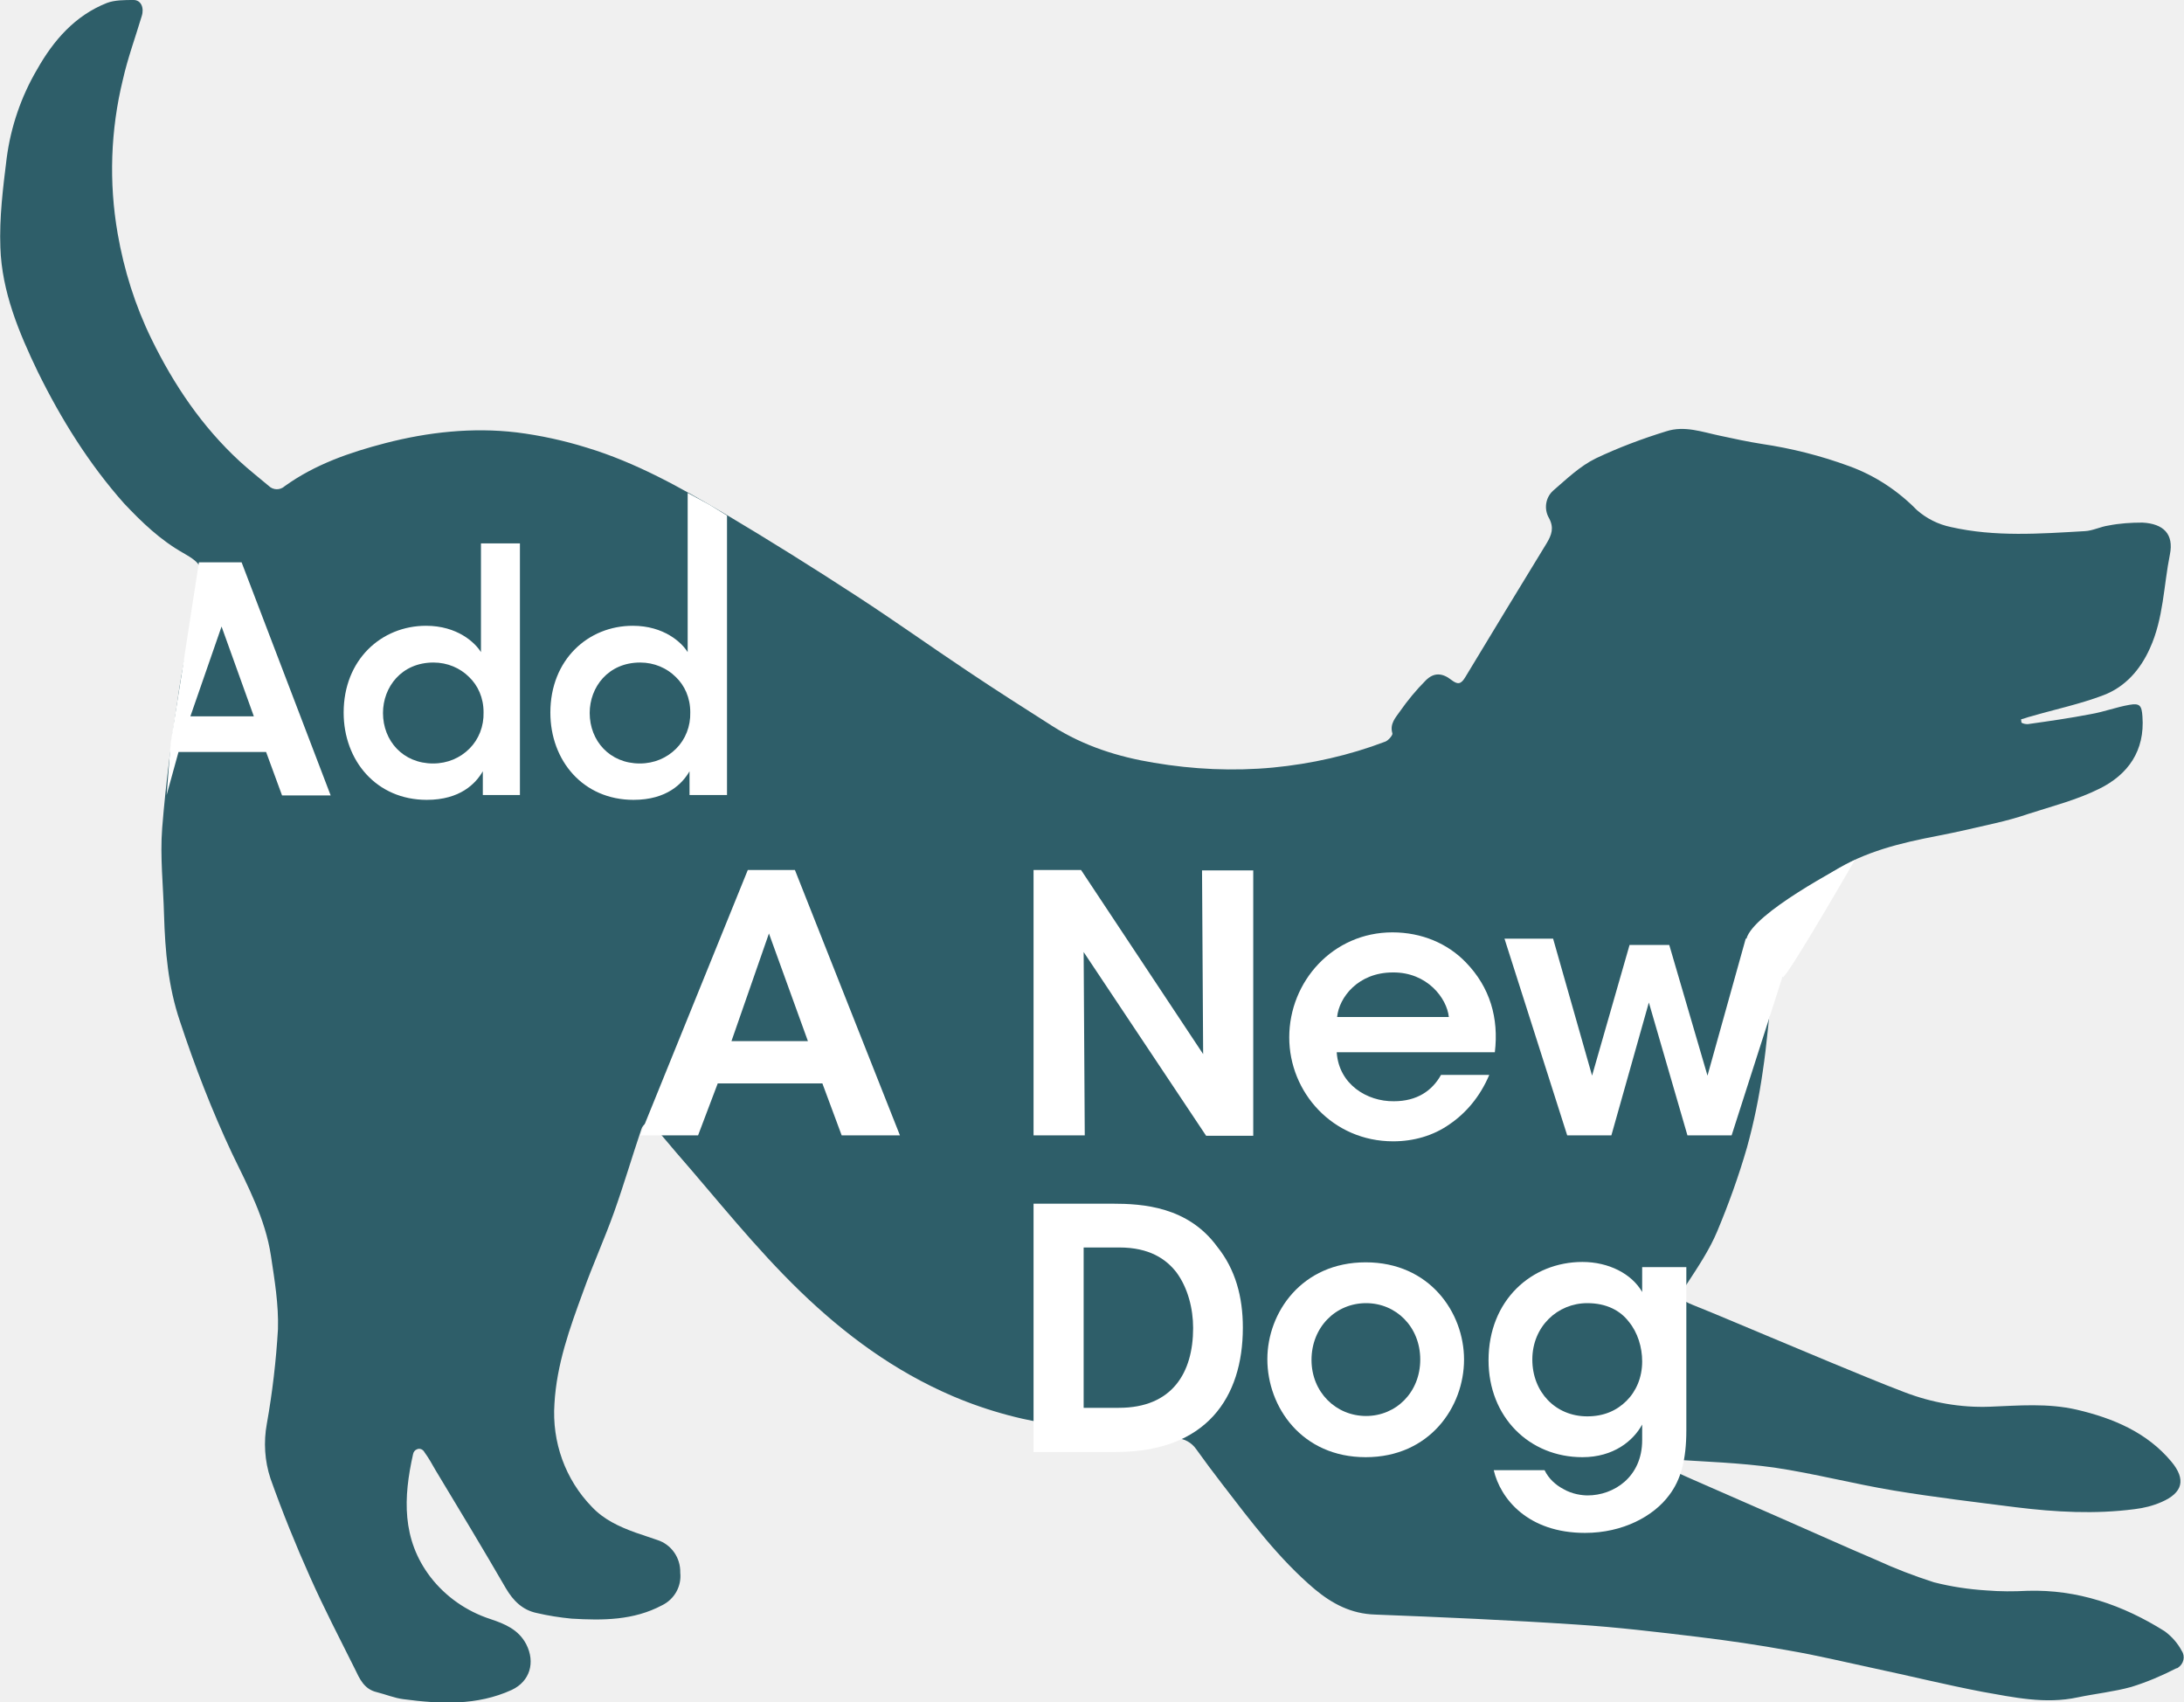
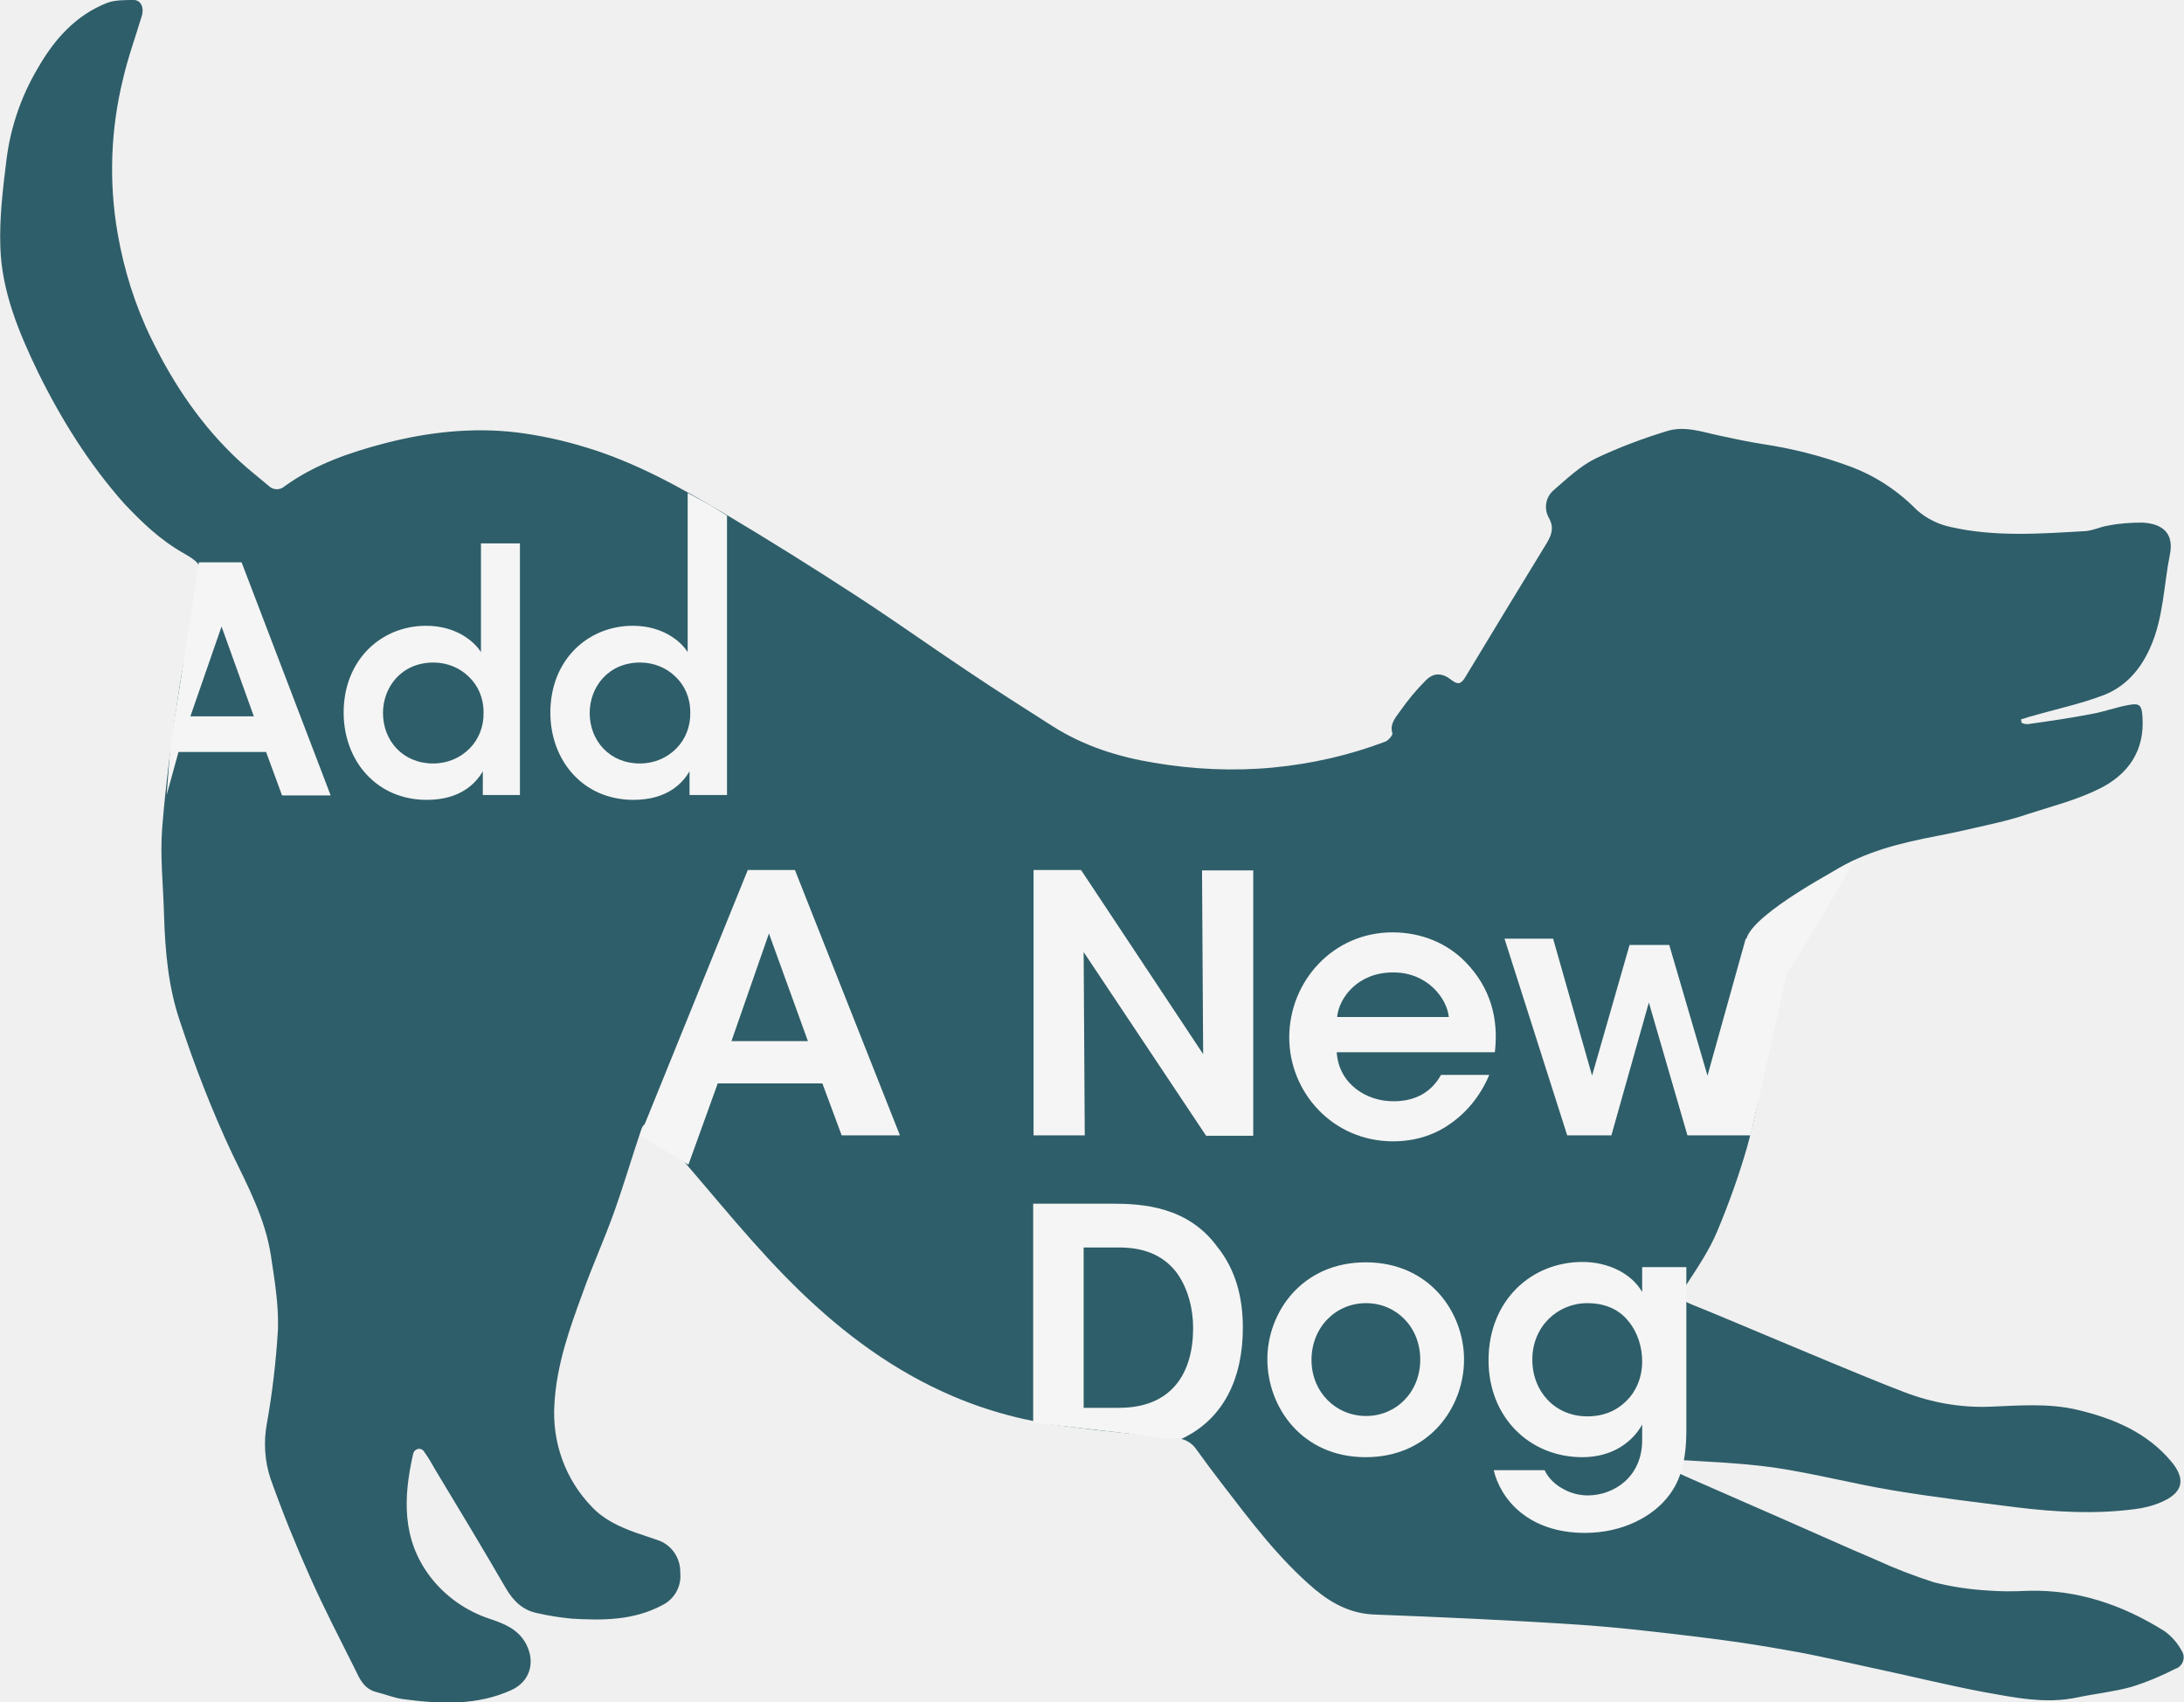
<svg xmlns="http://www.w3.org/2000/svg" version="1.1" id="Layer_1" x="0px" y="0px" viewBox="0 0 588.5 458.5" style="enable-background:new 0 0 588.5 458.5;" xml:space="preserve">
  <style type="text/css">
	.st0{fill:#2E5E69;}
- 	.st1{fill:#FFFFFF;}
+ 	.st1{fill:#F5F5F5;}
</style>
  <path class="st0" d="M544.7,194.7c0.5,0.3,1.1,0.4,1.7,0.4c5.7-0.8,11.3-1.6,17-2.7c3.5-0.6,6.9-1.9,10.4-2.5  c2.8-0.5,3.3,0.2,3.5,3.1c0.7,9.3-3.9,15.7-11.6,19.5c-6,3-12.7,4.7-19.2,6.8c-2.9,1-5.9,1.8-8.9,2.5c-5.2,1.2-10.3,2.4-15.5,3.4  c-9.9,1.9-19.6,4.2-28.3,9.7c-4.2,2.5-7.7,5.8-10.4,9.9c-0.5,0.9-0.7,1.9-0.4,2.9c1.9,3.7,0.4,4.1,0.2,8c-0.1,2.4-2.2,4.1-2.8,7.6  c-2.3,0-2.7,1.9-2.9,3.7c-0.9,7.2-1.4,14.4-2.5,21.6c-1,7-2.4,13.9-4.3,20.7c-2.2,7.6-4.9,15.1-8,22.5c-2.1,5-5.2,9.6-8.2,14.2  c-2.1,3.2-1.9,4.2,1.7,5.6c6.5,2.6,13,5.4,19.5,8.1c5.9,2.5,11.8,4.9,17.7,7.4c6.6,2.7,13.2,5.5,19.8,8c7.3,2.8,15.1,4.2,23,3.9  c7.8-0.3,15.6-1,23.4,0.8c9.8,2.3,18.9,6.1,25.5,14c4,4.8,3.1,8.4-2.7,10.9c-2.3,1-4.7,1.6-7.2,1.9c-10.7,1.4-21.3,0.8-31.9-0.5  c-11-1.4-22-2.7-32.9-4.5s-21.5-4.6-32.3-6.2c-9.3-1.3-18.7-1.6-28.1-2.2c-0.8,0.1-1.7,0.3-2.5,0.7c0,0.2,0,0.5-0.1,0.7  c3,1.4,5.9,2.8,8.9,4.1c7.8,3.4,15.5,6.8,23.3,10.2c8.7,3.8,17.3,7.7,26,11.4c5,2.3,10.2,4.3,15.5,6c4.7,1.2,9.4,1.9,14.2,2.2  c3.7,0.3,7.3,0.3,11,0.1c13.5-0.4,25.7,3.8,37,10.9c1.9,1.4,3.5,3.2,4.6,5.3c1,1.5,0.5,3.5-1,4.5c-0.1,0.1-0.3,0.2-0.5,0.2  c-3.9,2-7.9,3.7-12.1,5c-4.7,1.3-9.6,1.8-14.4,2.8c-8.8,1.9-17.3,0-25.8-1.5c-9.9-1.9-19.6-4.3-29.5-6.4c-7.5-1.6-14.9-3.4-22.5-4.7  c-8.2-1.5-16.4-2.7-24.7-3.7c-10.8-1.3-21.7-2.6-32.5-3.3c-18.1-1.2-36.3-2-54.4-2.7c-6.4-0.2-11.5-2.9-16.2-6.8  c-9.7-8.2-17.3-18.4-25-28.4c-2.4-3.1-4.7-6.2-7-9.4c-1.2-1.7-3.1-2.8-5.2-2.9c-9.9-1-19.9-1.9-29.8-3.2c-10.6-1.3-20.9-4-30.7-8.2  c-15.6-6.7-28.9-16.5-41-28.2s-22.4-24.8-33.4-37.4c-2-2.3-3.9-4.7-6-7c-0.5-0.6-1.2-0.9-2-0.9c-0.7,0.3-1.2,1-1.4,1.7  c-2.5,7.4-4.7,14.9-7.3,22.2s-5.8,14.3-8.4,21.6c-3.6,9.8-7.1,19.5-7.7,30.1c-0.7,10.3,2.9,20.4,10.1,27.8c3.2,3.4,7.3,5.3,11.7,6.9  c2,0.7,3.9,1.3,5.9,2c3.8,1.2,6.3,4.8,6.2,8.8c0.4,3.7-1.6,7.2-4.9,8.8c-7.7,4.1-16,4.1-24.4,3.6c-3.1-0.3-6.3-0.8-9.3-1.5  c-3.9-0.8-6.4-3.3-8.4-6.7c-6.2-10.7-12.6-21.3-19-31.9c-0.9-1.6-1.8-3.2-2.9-4.7c-0.4-0.8-1.3-1.2-2.1-0.8c-0.5,0.2-0.9,0.7-1,1.3  c-2.6,11.6-3.1,22.9,4.7,33.1c4.1,5.3,9.7,9.2,16.1,11.3c3.9,1.3,7.6,2.8,9.7,6.8c2.5,4.9,1,10-3.9,12.3c-9.4,4.3-19.3,3.8-29.2,2.5  c-2.4-0.3-4.8-1.3-7.2-1.9c-3.4-0.8-4.6-3.6-5.9-6.3c-4.1-8.2-8.3-16.3-12-24.6c-3.9-8.7-7.5-17.6-10.7-26.6  c-1.6-4.8-1.9-9.9-1-14.8c1.5-8.4,2.5-17,3-25.5c0.2-6.6-0.9-13.2-1.9-19.8c-1.5-9.9-6.2-18.7-10.5-27.6c-5.4-11.5-10-23.4-14-35.5  c-3.2-9.4-4-19-4.3-28.7c-0.2-7.8-1.1-15.7-0.5-23.4c1-12.6,2.7-25.1,4.6-37.6c1.4-9.1,3.7-18.1,5.5-27.1c1.1-5.5,0.5-6.6-4.4-9.4  c-6.2-3.5-11.2-8.3-16-13.4C24,125,16.5,113,10.2,100.2C5.1,89.6,0.5,78.6,0.1,66.7c-0.3-8,0.7-16.1,1.7-24.1  c1.1-8.4,3.9-16.6,8.2-23.9c4.4-7.8,10.2-14.5,18.8-17.9C30.9,0,33.6,0,36,0c2,0,2.9,2.1,2.2,4.3c-1.7,5.7-3.8,11.4-5.1,17.2  c-3.3,13.5-3.8,27.6-1.4,41.4c1.7,9.8,4.7,19.4,9.1,28.4c6,12.3,13.6,23.6,23.8,33c2.5,2.3,5.2,4.4,7.8,6.6c1.2,1.2,3.1,1.2,4.3,0.1  c8.2-5.9,17.5-9.1,27.1-11.6c11.6-3,23.5-4.3,35.4-2.9c6.4,0.8,12.8,2.2,18.9,4.1c13.2,4,25.2,10.7,37,17.7  c12.1,7.2,24.1,14.7,35.9,22.4c10,6.5,19.8,13.5,29.7,20.1c7.6,5.1,15.3,10,23,14.9c8.4,5.3,17.5,8.2,27.2,9.8  c10.6,1.8,21.4,2.3,32.1,1.3c10.4-1,20.6-3.3,30.3-7c0.8-0.3,2-1.7,1.9-2.2c-0.8-2.6,0.9-4.3,2-5.9c2.1-3,4.4-5.8,7-8.4  c2.2-2.2,4.5-2,6.9-0.1c1.6,1.2,2.5,1.3,3.7-0.7c7.3-12.1,14.6-24.1,22-36.2c1.3-2.2,2-4.1,0.6-6.7c-1.4-2.4-1-5.5,1.1-7.4  c3.6-3.1,7.2-6.6,11.5-8.7c6.1-2.9,12.5-5.3,19-7.3c4.9-1.6,9.7,0.2,14.5,1.2c3.7,0.8,7.4,1.6,11.2,2.2c8.1,1.2,16,3.2,23.6,6  c6.9,2.5,13.1,6.6,18.2,11.8c2.6,2.3,5.8,3.9,9.2,4.6c11.9,2.7,24,1.8,36.1,1.1c2.1-0.1,4.2-1.2,6.3-1.5c3-0.6,6.1-0.8,9.2-0.8  c5.7,0.3,8.5,3.1,7.4,8.6c-1.7,8.4-1.7,17.2-5.4,25.3c-2.6,5.8-6.7,10.4-12.5,12.6c-6.3,2.4-13,3.8-19.5,5.7  c-0.9,0.2-1.8,0.6-2.7,0.8L544.7,194.7z" />
  <path class="st1" d="M44.9,214.2L44.9,214.2l1.1-14.1l3-18.8l4.6-29.8h11.5l24,62.8H76l-4.3-11.7H48.1L44.9,214.2z M59.7,168.8  L51.3,193h17.1L59.7,168.8z" />
  <path class="st1" d="M140.2,214.2h-10.1v-6.4c-1.9,3.3-6.1,7.7-15.1,7.7c-13.6,0-22.4-10.6-22.4-23.5c0-14.3,10.2-23.4,22.2-23.4  c8.4,0,13.2,4.5,14.8,7.1v-6.4v-22.9h10.5V214.2z M103.2,192.1c0,7.5,5.4,13.6,13.5,13.6c3.9,0,7.3-1.5,9.8-4c2.5-2.5,3.9-6,3.8-9.8  c0-3.9-1.5-7.2-3.9-9.5c-2.4-2.4-5.8-3.9-9.6-3.9C108.2,178.5,103.2,185.1,103.2,192.1L103.2,192.1z" />
  <path class="st1" d="M195.9,214.2h-10.1v-6.4c-1.9,3.3-6.1,7.7-15.1,7.7c-13.6,0-22.4-10.6-22.4-23.5c0-14.3,10.2-23.4,22.2-23.4  c8.4,0,13.2,4.5,14.8,7.1v-6.4v-36.5l5.9,3.2l4.7,2.9V214.2z M158.9,192.1c0,7.5,5.4,13.6,13.5,13.6c3.9,0,7.3-1.5,9.8-4  c2.5-2.5,3.9-6,3.8-9.8c0-3.9-1.5-7.2-3.9-9.5c-2.4-2.4-5.8-3.9-9.6-3.9C163.9,178.5,158.9,185.1,158.9,192.1L158.9,192.1z" />
-   <path class="st1" d="M188.1,305.9h-15.6l29-71.5h12.7l28.3,71.5h-15.7l-5.2-14h-28.2L188.1,305.9z M207.2,251.5l-10.1,29h20.6  L207.2,251.5z" />
+   <path class="st1" d="M185.5,313.8l-13-7.9l29-71.5h12.7l28.3,71.5h-15.7l-5.2-14h-28.2L185.5,313.8z M207.2,251.5l-10.1,29h20.6  L207.2,251.5z" />
  <path class="st1" d="M324.2,284l-0.3-49.5h13.8v71.5H325L292,256.5l0.3,49.4h-13.8v-71.5h12.8L324.2,284z" />
  <path class="st1" d="M360.2,283.6c0.6,8.5,8.1,13.2,15.4,13.1c6.2,0,10.3-2.8,12.7-7.1h13c-2.5,5.9-6.3,10.3-10.7,13.3  c-4.4,3.1-9.7,4.6-15.2,4.6c-16.3,0-28-13.2-28-28c0-15.1,11.8-28.3,27.8-28.3c7.9,0,14.9,3,19.8,8.1c6.5,6.7,8.9,15,7.8,24.2H360.2  z M390.4,274c-0.5-5-5.8-12.1-15.1-12c-9.4,0-14.5,6.8-15,12H390.4z" />
-   <path class="st1" d="M405.4,252.9h13.1l10.5,36.9l10.1-35.2h10.7l10.3,35.2l10.3-36.9h6.8h6.4l-17,53h-11.9l-10.4-35.8l-10.1,35.8  h-11.9L405.4,252.9z" />
-   <path class="st1" d="M278.5,324.3h21.2c8.3,0,20.4,0.8,28.3,11.6c4.9,6.1,6.9,13.5,6.9,21.8c0,18.9-9.9,33.5-34.2,33.5h-22.2V324.3z   M292,379.3h9.5c14.4,0,20-9.5,20-21.5c0-5.2-1.4-10.8-4.5-15c-2.8-3.6-7.3-6.7-15.4-6.7H292V379.3z" />
+   <path class="st1" d="M405.4,252.9h13.1l10.5,36.9l10.1-35.2h10.7l10.3,35.2l10.3-36.9h6.8h6.4l-11.9,53h-17l-10.4-35.8l-10.1,35.8  h-11.9L405.4,252.9z" />
+   <path class="st1" d="M278.5,324.3h21.2c8.3,0,20.4,0.8,28.3,11.6c4.9,6.1,6.9,13.5,6.9,21.8c0,13.4-5,24.6-16.6,30  c-4-0.1-8.2-0.5-13.7-1.4l-26.2-3V324.3z M292,379.3h9.5c14.4,0,20-9.5,20-21.5c0-5.2-1.4-10.8-4.5-15c-2.8-3.6-7.3-6.7-15.4-6.7  H292V379.3z" />
  <path class="st1" d="M341.5,366.2c0-12.6,9.3-26.1,26.5-26.1c17.2,0,26.5,13.5,26.5,26.2c0,12.8-9.3,26.3-26.5,26.3  C350.8,392.6,341.5,379.1,341.5,366.2L341.5,366.2z M353.4,366.4c0,8.7,6.6,15.1,14.7,15.1c8.1,0,14.6-6.4,14.6-15.2  c0-8.8-6.5-15.2-14.6-15.2C359.9,351.1,353.4,357.6,353.4,366.4L353.4,366.4z" />
  <path class="st1" d="M454.4,385.3c0,8.1-1.5,13.4-4.6,17.5c-4.2,5.7-12.5,10.2-22.7,10.2c-15.4,0-22.8-9.2-24.6-16.9h13.7  c1.1,2.3,3,4,5.1,5.1c2.4,1.4,5.1,1.7,6.5,1.7c7,0,14.7-4.9,14.7-14.9v-4.2c-2.4,4.4-7.7,8.8-16.1,8.8c-14.3,0-25.3-10.8-25.3-26.1  c0-16.2,11.6-26.5,25.3-26.5c7.1,0,13.3,3.2,16.1,8.1v-6.7h11.9V385.3z M412.9,366.3c0,8.7,6.2,15.3,14.8,15.3  c4.4,0,7.9-1.5,10.6-4.2c2.6-2.6,4.2-6.3,4.2-10.6c0-3.8-1.2-7.8-3.6-10.7c-2.3-3-6-5-11.2-5C419.7,351.1,412.9,357.4,412.9,366.3  L412.9,366.3z" />
  <path class="st1" d="M499.8,231.7c-3.8,1.9-27.3,14.3-29.2,21.2c-1.9,7,8.3,10.7,9.7,10.5S499.8,231.7,499.8,231.7z" />
</svg>
